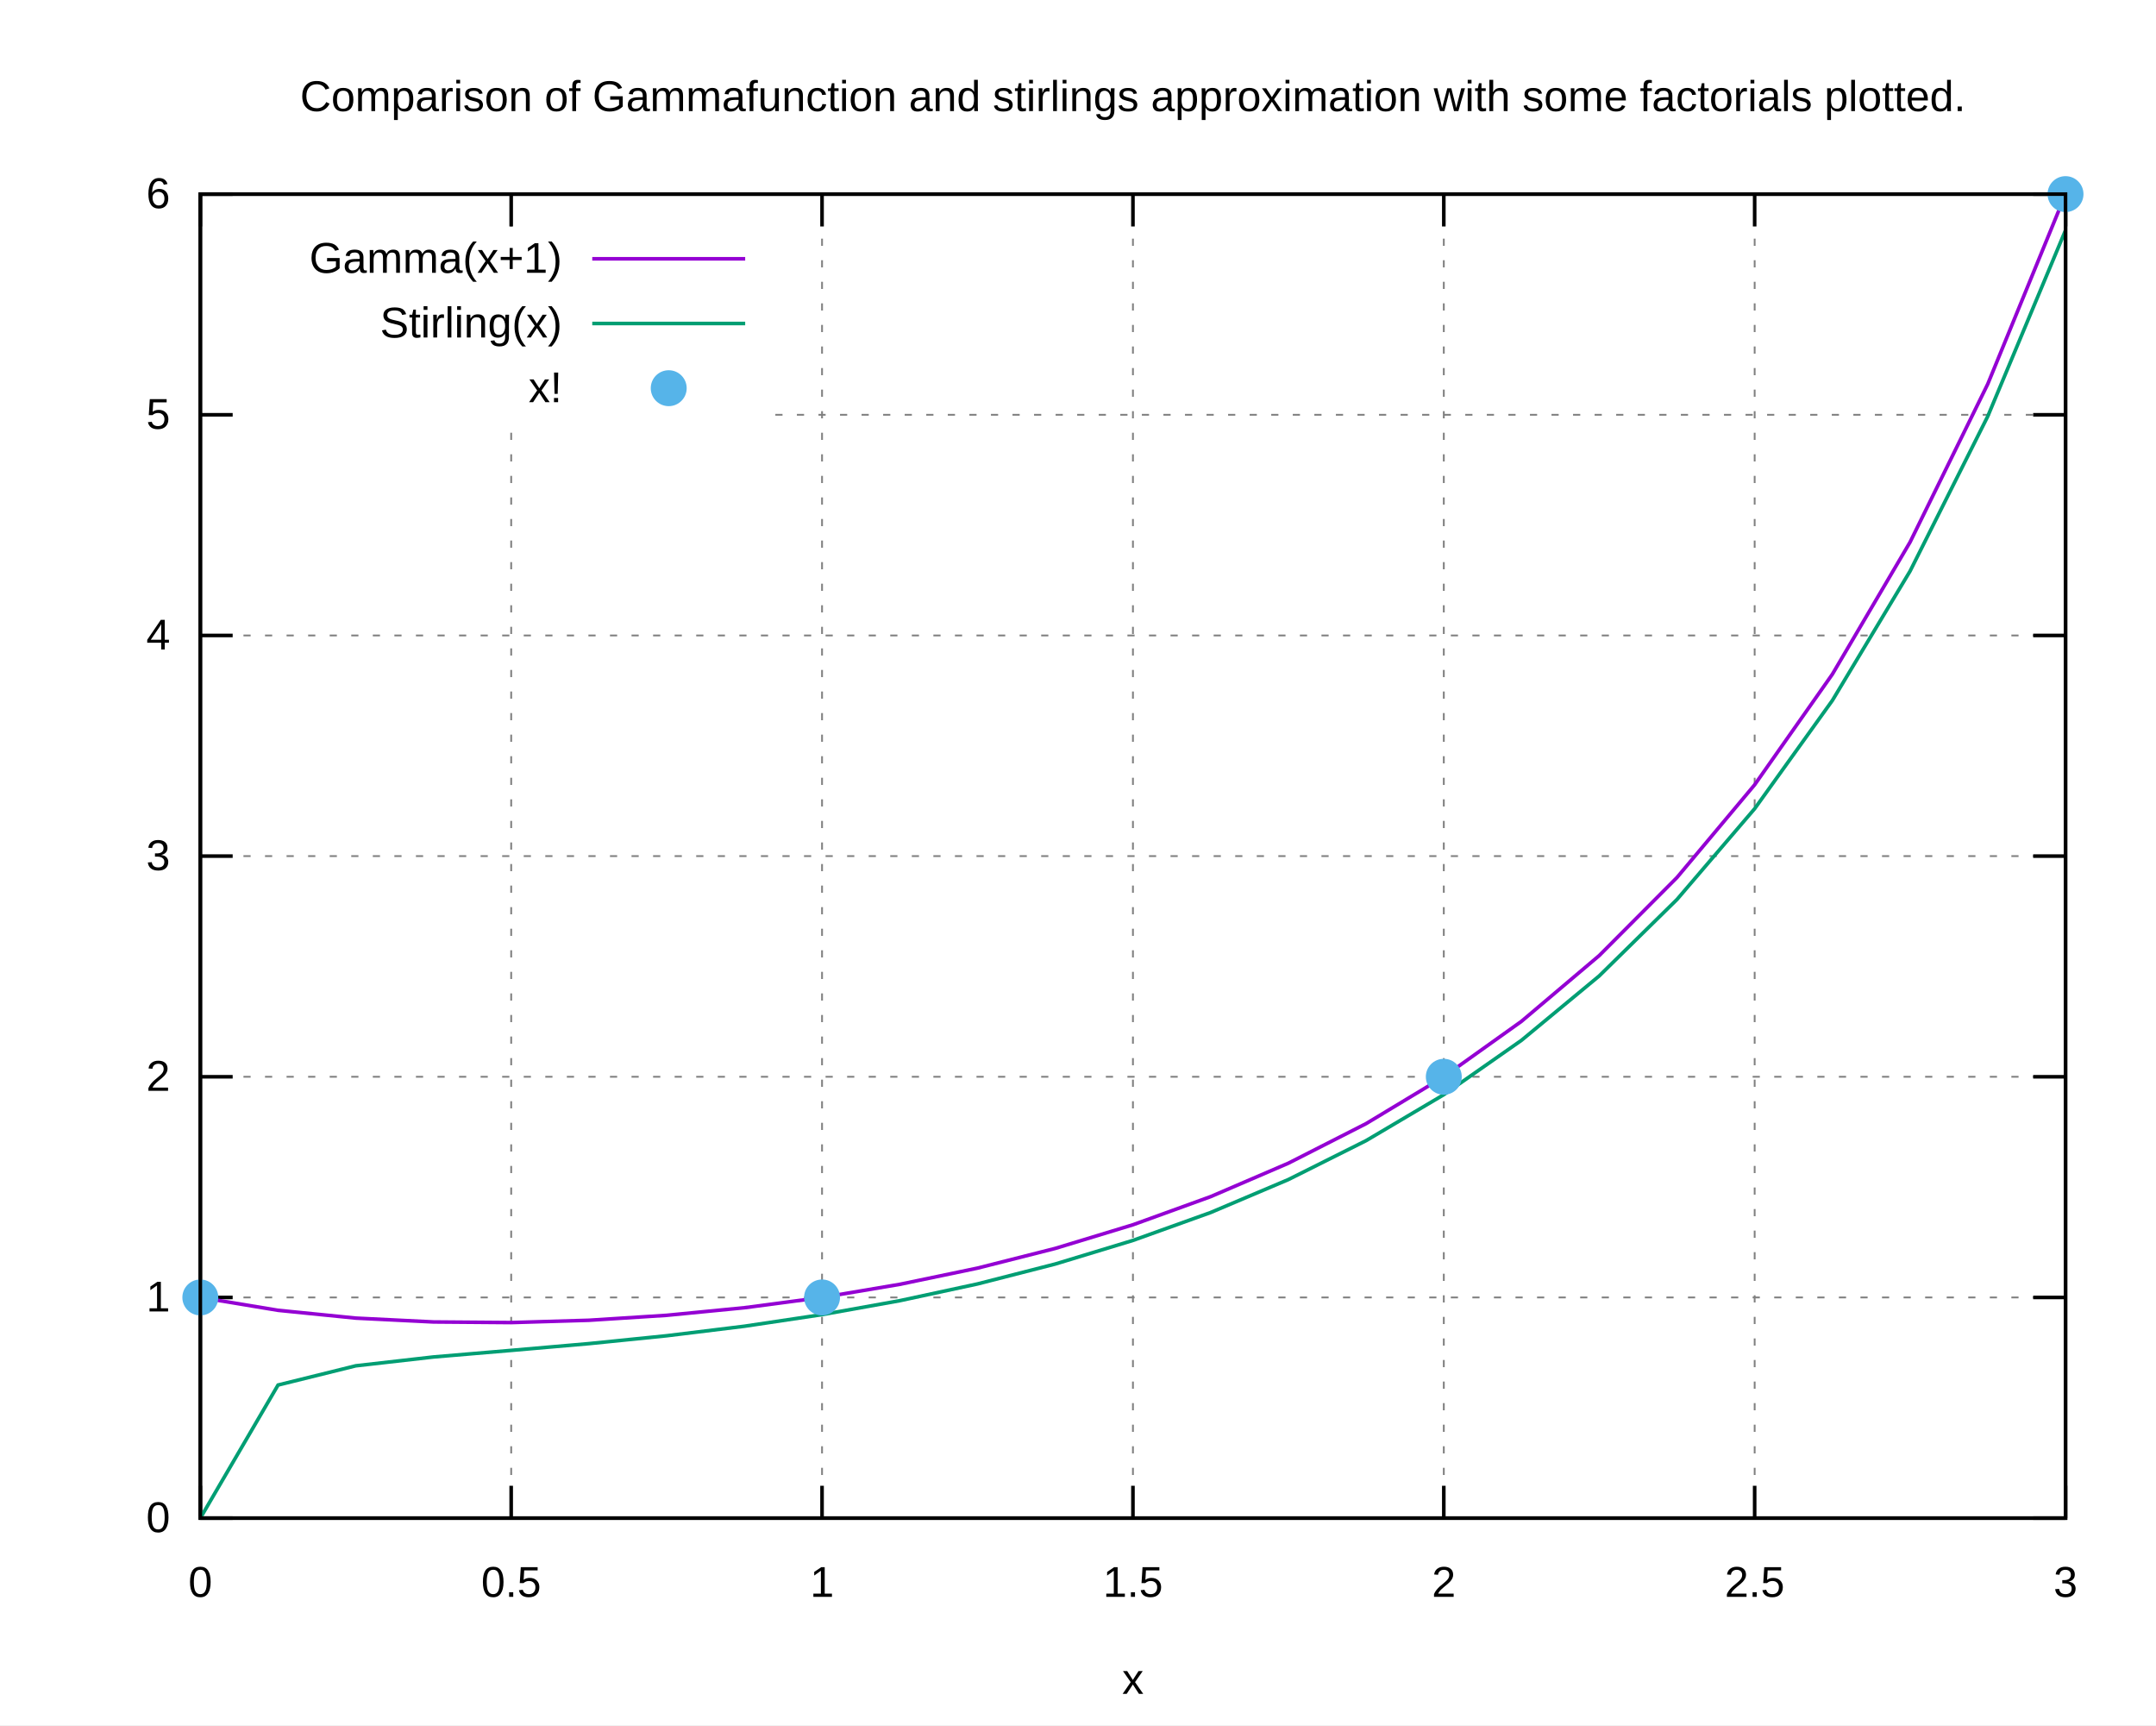
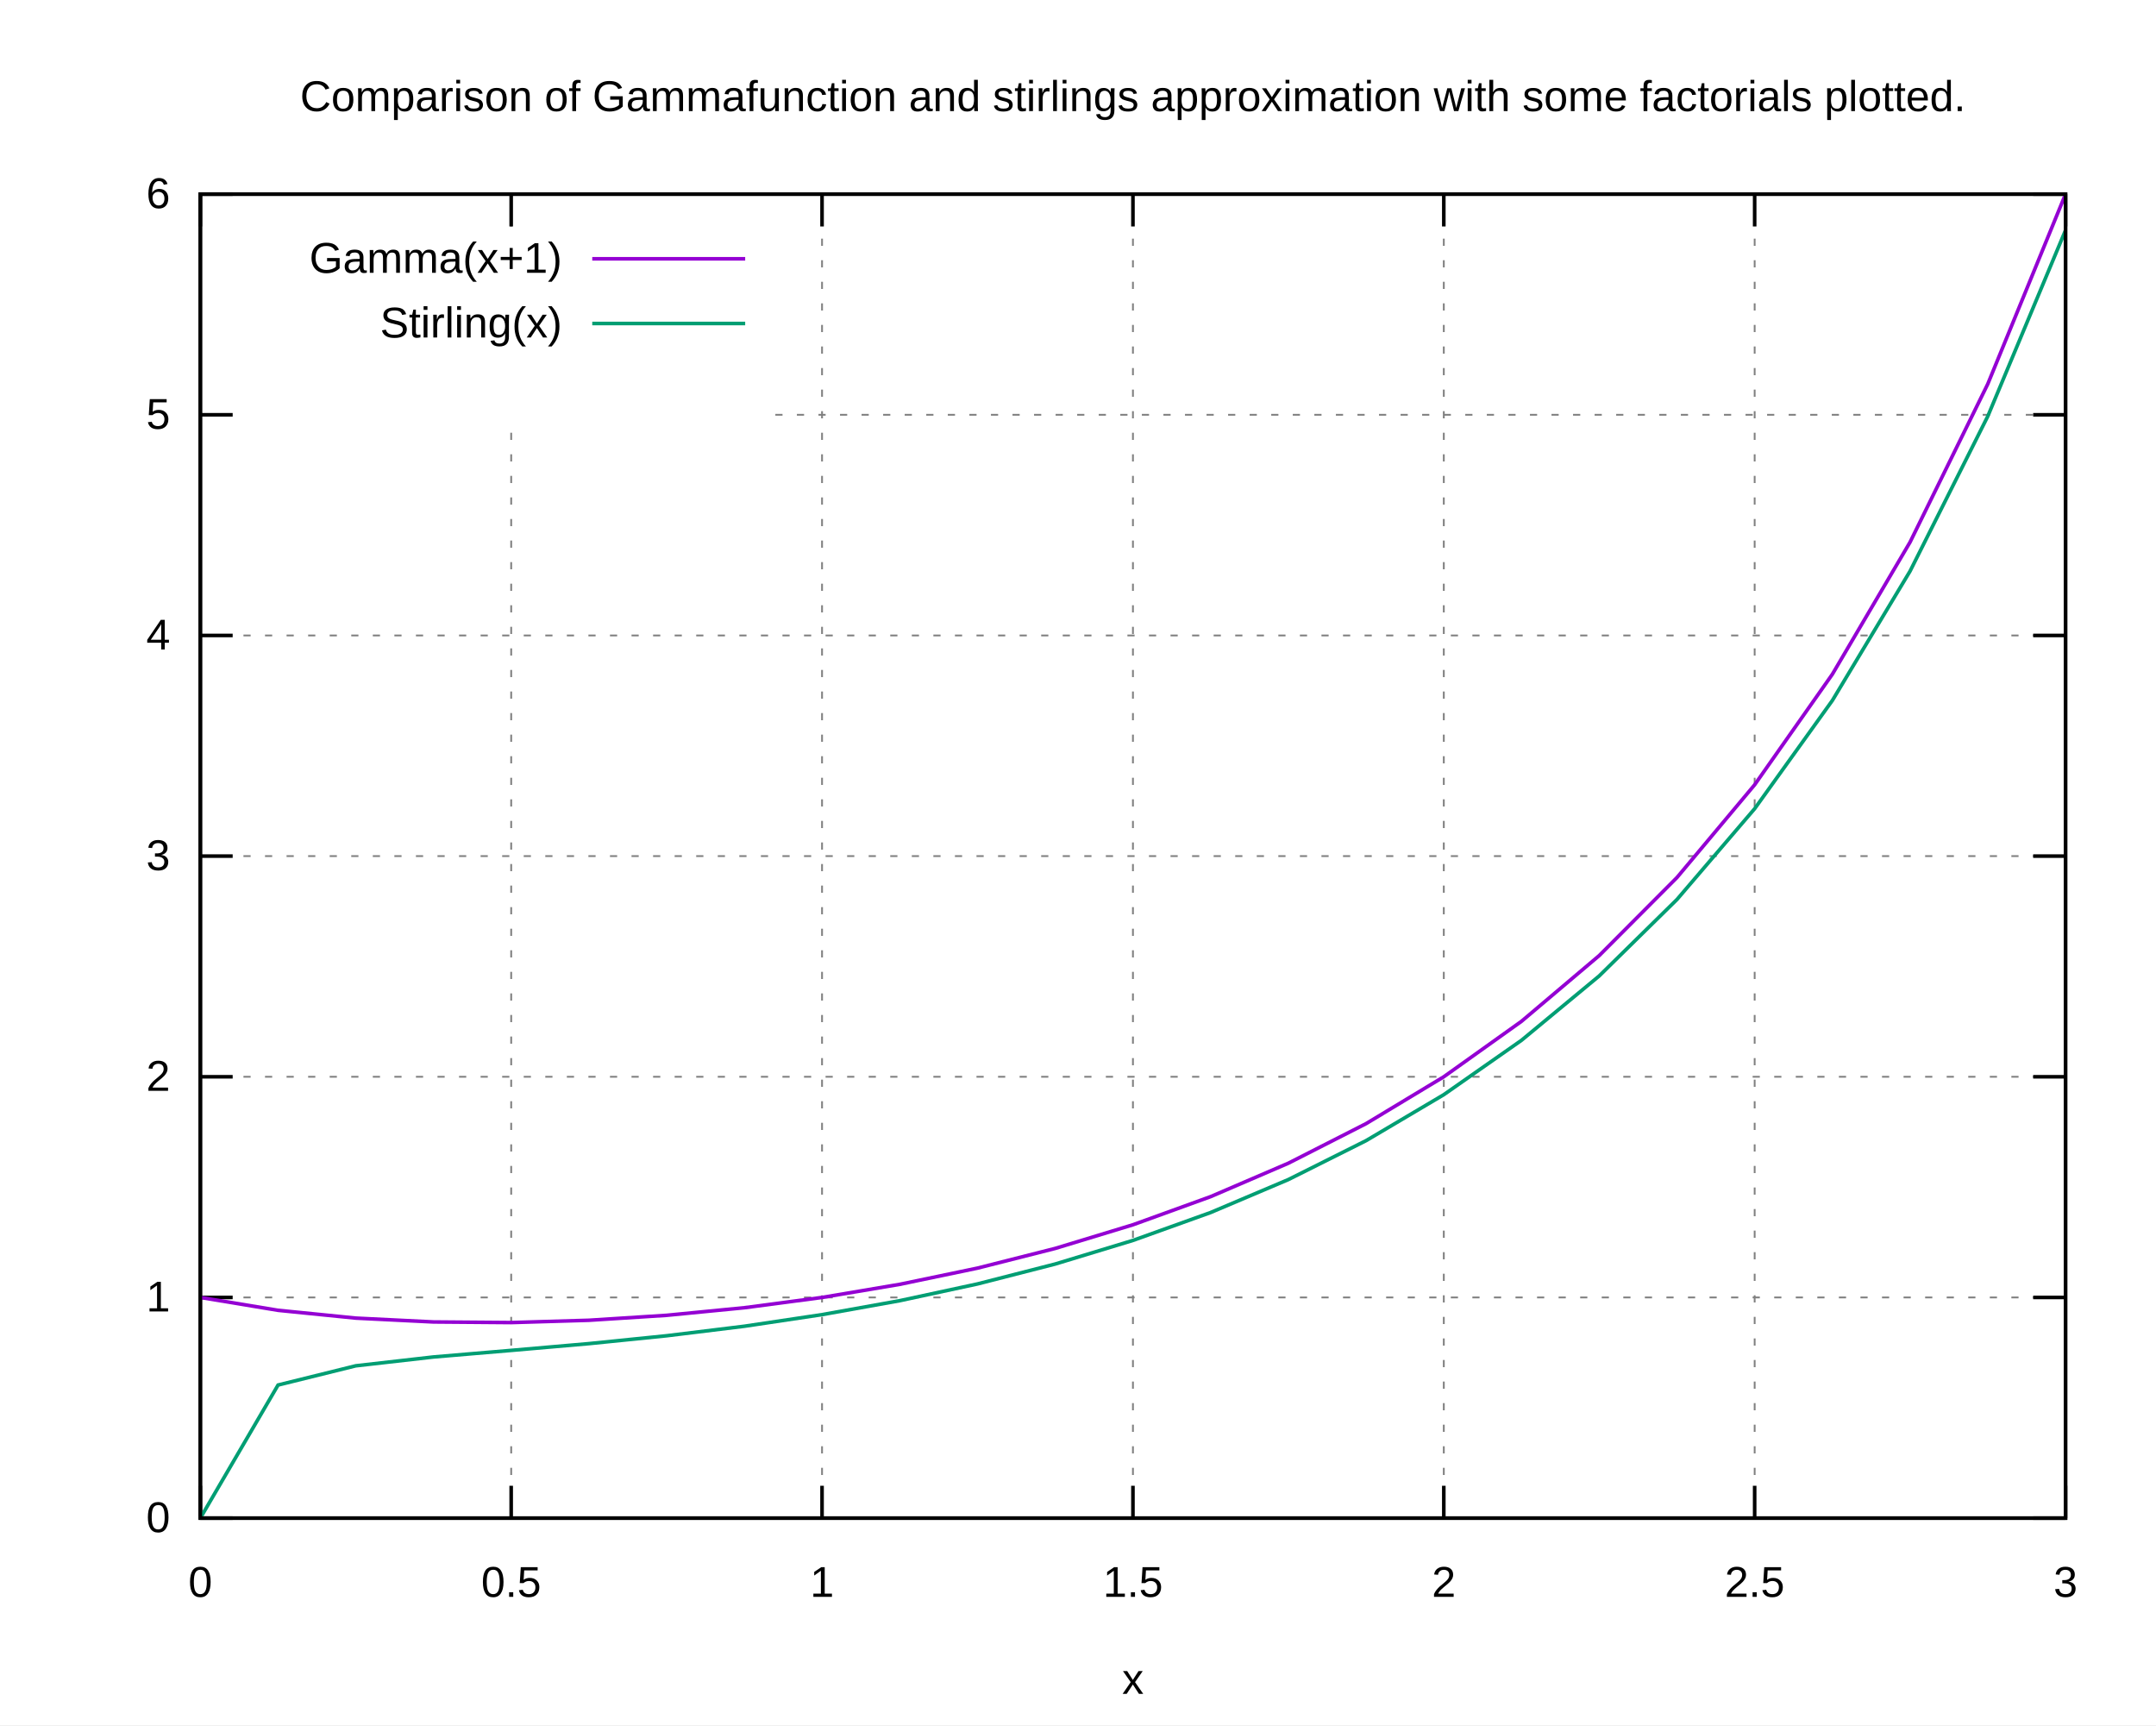
<svg xmlns="http://www.w3.org/2000/svg" xmlns:xlink="http://www.w3.org/1999/xlink" width="600" height="480" viewBox="0 0 600 480">
  <g id="gnuplot_canvas">
    <rect x="0" y="0" width="600" height="480" fill="#ffffff" />
    <defs>
      <circle id="gpDot" r="0.5" stroke-width="0.5" stroke="currentColor" />
      <path id="gpPt0" stroke-width="0.222" stroke="currentColor" d="M-1,0 h2 M0,-1 v2" />
      <path id="gpPt1" stroke-width="0.222" stroke="currentColor" d="M-1,-1 L1,1 M1,-1 L-1,1" />
      <path id="gpPt2" stroke-width="0.222" stroke="currentColor" d="M-1,0 L1,0 M0,-1 L0,1 M-1,-1 L1,1 M-1,1 L1,-1" />
      <rect id="gpPt3" stroke-width="0.222" stroke="currentColor" x="-1" y="-1" width="2" height="2" />
      <rect id="gpPt4" stroke-width="0.222" stroke="currentColor" fill="currentColor" x="-1" y="-1" width="2" height="2" />
      <circle id="gpPt5" stroke-width="0.222" stroke="currentColor" cx="0" cy="0" r="1" />
      <use xlink:href="#gpPt5" id="gpPt6" fill="currentColor" stroke="none" />
      <path id="gpPt7" stroke-width="0.222" stroke="currentColor" d="M0,-1.33 L-1.33,0.67 L1.33,0.67 z" />
      <use xlink:href="#gpPt7" id="gpPt8" fill="currentColor" stroke="none" />
      <use xlink:href="#gpPt7" id="gpPt9" stroke="currentColor" transform="rotate(180)" />
      <use xlink:href="#gpPt9" id="gpPt10" fill="currentColor" stroke="none" />
      <use xlink:href="#gpPt3" id="gpPt11" stroke="currentColor" transform="rotate(45)" />
      <use xlink:href="#gpPt11" id="gpPt12" fill="currentColor" stroke="none" />
      <path id="gpPt13" stroke-width="0.222" stroke="currentColor" d="M0,1.330 L1.265,0.411 L0.782,-1.067 L-0.782,-1.076 L-1.265,0.411 z" />
      <use xlink:href="#gpPt13" id="gpPt14" fill="currentColor" stroke="none" />
      <filter id="textbox" filterUnits="objectBoundingBox" x="0" y="0" height="1" width="1">
        <feFlood flood-color="#FFFFFF" flood-opacity="1" result="bgnd" />
        <feComposite in="SourceGraphic" in2="bgnd" operator="atop" />
      </filter>
      <filter id="greybox" filterUnits="objectBoundingBox" x="0" y="0" height="1" width="1">
        <feFlood flood-color="lightgrey" flood-opacity="1" result="grey" />
        <feComposite in="SourceGraphic" in2="grey" operator="atop" />
      </filter>
    </defs>
    <g fill="none" color="#FFFFFF" stroke="currentColor" stroke-width="1.00" stroke-linecap="butt" stroke-linejoin="miter">
</g>
    <g fill="none" color="black" stroke="currentColor" stroke-width="1.00" stroke-linecap="butt" stroke-linejoin="miter">
</g>
    <g fill="none" color="black" stroke="black" stroke-width="0.50" stroke-linecap="butt" stroke-linejoin="miter">
</g>
    <g fill="none" color="gray" stroke="currentColor" stroke-width="0.50" stroke-linecap="butt" stroke-linejoin="miter">
      <path stroke="gray" stroke-dasharray="2,4" class="gridline" d="M55.75,422.40 L574.82,422.40  " />
    </g>
    <g fill="none" color="gray" stroke="gray" stroke-width="1.00" stroke-linecap="butt" stroke-linejoin="miter">
</g>
    <g fill="none" color="black" stroke="currentColor" stroke-width="1.00" stroke-linecap="butt" stroke-linejoin="miter">
      <path stroke="black" d="M55.75,422.40 L64.75,422.40 M574.82,422.40 L565.82,422.40  " />
      <g transform="translate(47.36,426.30)" stroke="none" fill="black" font-family="Arial" font-size="12.00" text-anchor="end">
        <text>
          <tspan font-family="Arial"> 0</tspan>
        </text>
      </g>
    </g>
    <g fill="none" color="black" stroke="currentColor" stroke-width="1.00" stroke-linecap="butt" stroke-linejoin="miter">
</g>
    <g fill="none" color="black" stroke="black" stroke-width="0.50" stroke-linecap="butt" stroke-linejoin="miter">
</g>
    <g fill="none" color="gray" stroke="currentColor" stroke-width="0.50" stroke-linecap="butt" stroke-linejoin="miter">
      <path stroke="gray" stroke-dasharray="2,4" class="gridline" d="M55.75,361.00 L574.82,361.00  " />
    </g>
    <g fill="none" color="gray" stroke="gray" stroke-width="1.00" stroke-linecap="butt" stroke-linejoin="miter">
</g>
    <g fill="none" color="black" stroke="currentColor" stroke-width="1.00" stroke-linecap="butt" stroke-linejoin="miter">
      <path stroke="black" d="M55.75,361.00 L64.75,361.00 M574.82,361.00 L565.82,361.00  " />
      <g transform="translate(47.36,364.90)" stroke="none" fill="black" font-family="Arial" font-size="12.00" text-anchor="end">
        <text>
          <tspan font-family="Arial"> 1</tspan>
        </text>
      </g>
    </g>
    <g fill="none" color="black" stroke="currentColor" stroke-width="1.00" stroke-linecap="butt" stroke-linejoin="miter">
</g>
    <g fill="none" color="black" stroke="black" stroke-width="0.50" stroke-linecap="butt" stroke-linejoin="miter">
</g>
    <g fill="none" color="gray" stroke="currentColor" stroke-width="0.50" stroke-linecap="butt" stroke-linejoin="miter">
      <path stroke="gray" stroke-dasharray="2,4" class="gridline" d="M55.75,299.60 L574.82,299.60  " />
    </g>
    <g fill="none" color="gray" stroke="gray" stroke-width="1.00" stroke-linecap="butt" stroke-linejoin="miter">
</g>
    <g fill="none" color="black" stroke="currentColor" stroke-width="1.00" stroke-linecap="butt" stroke-linejoin="miter">
      <path stroke="black" d="M55.75,299.60 L64.75,299.60 M574.82,299.60 L565.82,299.60  " />
      <g transform="translate(47.36,303.50)" stroke="none" fill="black" font-family="Arial" font-size="12.00" text-anchor="end">
        <text>
          <tspan font-family="Arial"> 2</tspan>
        </text>
      </g>
    </g>
    <g fill="none" color="black" stroke="currentColor" stroke-width="1.00" stroke-linecap="butt" stroke-linejoin="miter">
</g>
    <g fill="none" color="black" stroke="black" stroke-width="0.50" stroke-linecap="butt" stroke-linejoin="miter">
</g>
    <g fill="none" color="gray" stroke="currentColor" stroke-width="0.50" stroke-linecap="butt" stroke-linejoin="miter">
      <path stroke="gray" stroke-dasharray="2,4" class="gridline" d="M55.75,238.20 L574.82,238.20  " />
    </g>
    <g fill="none" color="gray" stroke="gray" stroke-width="1.00" stroke-linecap="butt" stroke-linejoin="miter">
</g>
    <g fill="none" color="black" stroke="currentColor" stroke-width="1.00" stroke-linecap="butt" stroke-linejoin="miter">
      <path stroke="black" d="M55.75,238.20 L64.75,238.20 M574.82,238.20 L565.82,238.20  " />
      <g transform="translate(47.36,242.10)" stroke="none" fill="black" font-family="Arial" font-size="12.00" text-anchor="end">
        <text>
          <tspan font-family="Arial"> 3</tspan>
        </text>
      </g>
    </g>
    <g fill="none" color="black" stroke="currentColor" stroke-width="1.00" stroke-linecap="butt" stroke-linejoin="miter">
</g>
    <g fill="none" color="black" stroke="black" stroke-width="0.50" stroke-linecap="butt" stroke-linejoin="miter">
</g>
    <g fill="none" color="gray" stroke="currentColor" stroke-width="0.50" stroke-linecap="butt" stroke-linejoin="miter">
      <path stroke="gray" stroke-dasharray="2,4" class="gridline" d="M55.75,176.81 L574.82,176.81  " />
    </g>
    <g fill="none" color="gray" stroke="gray" stroke-width="1.00" stroke-linecap="butt" stroke-linejoin="miter">
</g>
    <g fill="none" color="black" stroke="currentColor" stroke-width="1.00" stroke-linecap="butt" stroke-linejoin="miter">
      <path stroke="black" d="M55.75,176.81 L64.75,176.81 M574.82,176.81 L565.82,176.81  " />
      <g transform="translate(47.36,180.71)" stroke="none" fill="black" font-family="Arial" font-size="12.00" text-anchor="end">
        <text>
          <tspan font-family="Arial"> 4</tspan>
        </text>
      </g>
    </g>
    <g fill="none" color="black" stroke="currentColor" stroke-width="1.00" stroke-linecap="butt" stroke-linejoin="miter">
</g>
    <g fill="none" color="black" stroke="black" stroke-width="0.50" stroke-linecap="butt" stroke-linejoin="miter">
</g>
    <g fill="none" color="gray" stroke="currentColor" stroke-width="0.50" stroke-linecap="butt" stroke-linejoin="miter">
      <path stroke="gray" stroke-dasharray="2,4" class="gridline" d="M55.75,115.41 L64.14,115.41 M215.77,115.41 L574.82,115.41  " />
    </g>
    <g fill="none" color="gray" stroke="gray" stroke-width="1.00" stroke-linecap="butt" stroke-linejoin="miter">
</g>
    <g fill="none" color="black" stroke="currentColor" stroke-width="1.00" stroke-linecap="butt" stroke-linejoin="miter">
      <path stroke="black" d="M55.75,115.41 L64.75,115.41 M574.82,115.41 L565.82,115.41  " />
      <g transform="translate(47.36,119.31)" stroke="none" fill="black" font-family="Arial" font-size="12.00" text-anchor="end">
        <text>
          <tspan font-family="Arial"> 5</tspan>
        </text>
      </g>
    </g>
    <g fill="none" color="black" stroke="currentColor" stroke-width="1.00" stroke-linecap="butt" stroke-linejoin="miter">
</g>
    <g fill="none" color="black" stroke="black" stroke-width="0.50" stroke-linecap="butt" stroke-linejoin="miter">
</g>
    <g fill="none" color="gray" stroke="currentColor" stroke-width="0.50" stroke-linecap="butt" stroke-linejoin="miter">
      <path stroke="gray" stroke-dasharray="2,4" class="gridline" d="M55.75,54.01 L574.82,54.01  " />
    </g>
    <g fill="none" color="gray" stroke="gray" stroke-width="1.00" stroke-linecap="butt" stroke-linejoin="miter">
</g>
    <g fill="none" color="black" stroke="currentColor" stroke-width="1.00" stroke-linecap="butt" stroke-linejoin="miter">
      <path stroke="black" d="M55.75,54.01 L64.75,54.01 M574.82,54.01 L565.82,54.01  " />
      <g transform="translate(47.36,57.91)" stroke="none" fill="black" font-family="Arial" font-size="12.00" text-anchor="end">
        <text>
          <tspan font-family="Arial"> 6</tspan>
        </text>
      </g>
    </g>
    <g fill="none" color="black" stroke="currentColor" stroke-width="1.00" stroke-linecap="butt" stroke-linejoin="miter">
</g>
    <g fill="none" color="black" stroke="black" stroke-width="0.50" stroke-linecap="butt" stroke-linejoin="miter">
</g>
    <g fill="none" color="gray" stroke="currentColor" stroke-width="0.50" stroke-linecap="butt" stroke-linejoin="miter">
      <path stroke="gray" stroke-dasharray="2,4" class="gridline" d="M55.75,422.40 L55.75,54.01  " />
    </g>
    <g fill="none" color="gray" stroke="gray" stroke-width="1.00" stroke-linecap="butt" stroke-linejoin="miter">
</g>
    <g fill="none" color="black" stroke="currentColor" stroke-width="1.00" stroke-linecap="butt" stroke-linejoin="miter">
      <path stroke="black" d="M55.75,422.40 L55.75,413.40 M55.75,54.01 L55.75,63.01  " />
      <g transform="translate(55.75,444.30)" stroke="none" fill="black" font-family="Arial" font-size="12.00" text-anchor="middle">
        <text>
          <tspan font-family="Arial"> 0</tspan>
        </text>
      </g>
    </g>
    <g fill="none" color="black" stroke="currentColor" stroke-width="1.00" stroke-linecap="butt" stroke-linejoin="miter">
</g>
    <g fill="none" color="black" stroke="black" stroke-width="0.50" stroke-linecap="butt" stroke-linejoin="miter">
</g>
    <g fill="none" color="gray" stroke="currentColor" stroke-width="0.50" stroke-linecap="butt" stroke-linejoin="miter">
      <path stroke="gray" stroke-dasharray="2,4" class="gridline" d="M142.26,422.40 L142.26,117.01 M142.26,63.01 L142.26,54.01  " />
    </g>
    <g fill="none" color="gray" stroke="gray" stroke-width="1.00" stroke-linecap="butt" stroke-linejoin="miter">
</g>
    <g fill="none" color="black" stroke="currentColor" stroke-width="1.00" stroke-linecap="butt" stroke-linejoin="miter">
      <path stroke="black" d="M142.26,422.40 L142.26,413.40 M142.26,54.01 L142.26,63.01  " />
      <g transform="translate(142.26,444.30)" stroke="none" fill="black" font-family="Arial" font-size="12.00" text-anchor="middle">
        <text>
          <tspan font-family="Arial"> 0.5</tspan>
        </text>
      </g>
    </g>
    <g fill="none" color="black" stroke="currentColor" stroke-width="1.00" stroke-linecap="butt" stroke-linejoin="miter">
</g>
    <g fill="none" color="black" stroke="black" stroke-width="0.50" stroke-linecap="butt" stroke-linejoin="miter">
</g>
    <g fill="none" color="gray" stroke="currentColor" stroke-width="0.50" stroke-linecap="butt" stroke-linejoin="miter">
      <path stroke="gray" stroke-dasharray="2,4" class="gridline" d="M228.77,422.40 L228.77,54.01  " />
    </g>
    <g fill="none" color="gray" stroke="gray" stroke-width="1.00" stroke-linecap="butt" stroke-linejoin="miter">
</g>
    <g fill="none" color="black" stroke="currentColor" stroke-width="1.00" stroke-linecap="butt" stroke-linejoin="miter">
      <path stroke="black" d="M228.77,422.40 L228.77,413.40 M228.77,54.01 L228.77,63.01  " />
      <g transform="translate(228.77,444.30)" stroke="none" fill="black" font-family="Arial" font-size="12.00" text-anchor="middle">
        <text>
          <tspan font-family="Arial"> 1</tspan>
        </text>
      </g>
    </g>
    <g fill="none" color="black" stroke="currentColor" stroke-width="1.00" stroke-linecap="butt" stroke-linejoin="miter">
</g>
    <g fill="none" color="black" stroke="black" stroke-width="0.50" stroke-linecap="butt" stroke-linejoin="miter">
</g>
    <g fill="none" color="gray" stroke="currentColor" stroke-width="0.50" stroke-linecap="butt" stroke-linejoin="miter">
      <path stroke="gray" stroke-dasharray="2,4" class="gridline" d="M315.29,422.40 L315.29,54.01  " />
    </g>
    <g fill="none" color="gray" stroke="gray" stroke-width="1.00" stroke-linecap="butt" stroke-linejoin="miter">
</g>
    <g fill="none" color="black" stroke="currentColor" stroke-width="1.00" stroke-linecap="butt" stroke-linejoin="miter">
      <path stroke="black" d="M315.29,422.40 L315.29,413.40 M315.29,54.01 L315.29,63.01  " />
      <g transform="translate(315.29,444.30)" stroke="none" fill="black" font-family="Arial" font-size="12.00" text-anchor="middle">
        <text>
          <tspan font-family="Arial"> 1.5</tspan>
        </text>
      </g>
    </g>
    <g fill="none" color="black" stroke="currentColor" stroke-width="1.00" stroke-linecap="butt" stroke-linejoin="miter">
</g>
    <g fill="none" color="black" stroke="black" stroke-width="0.50" stroke-linecap="butt" stroke-linejoin="miter">
</g>
    <g fill="none" color="gray" stroke="currentColor" stroke-width="0.50" stroke-linecap="butt" stroke-linejoin="miter">
      <path stroke="gray" stroke-dasharray="2,4" class="gridline" d="M401.80,422.40 L401.80,54.01  " />
    </g>
    <g fill="none" color="gray" stroke="gray" stroke-width="1.00" stroke-linecap="butt" stroke-linejoin="miter">
</g>
    <g fill="none" color="black" stroke="currentColor" stroke-width="1.00" stroke-linecap="butt" stroke-linejoin="miter">
      <path stroke="black" d="M401.80,422.40 L401.80,413.40 M401.80,54.01 L401.80,63.01  " />
      <g transform="translate(401.80,444.30)" stroke="none" fill="black" font-family="Arial" font-size="12.00" text-anchor="middle">
        <text>
          <tspan font-family="Arial"> 2</tspan>
        </text>
      </g>
    </g>
    <g fill="none" color="black" stroke="currentColor" stroke-width="1.00" stroke-linecap="butt" stroke-linejoin="miter">
</g>
    <g fill="none" color="black" stroke="black" stroke-width="0.50" stroke-linecap="butt" stroke-linejoin="miter">
</g>
    <g fill="none" color="gray" stroke="currentColor" stroke-width="0.50" stroke-linecap="butt" stroke-linejoin="miter">
      <path stroke="gray" stroke-dasharray="2,4" class="gridline" d="M488.31,422.40 L488.31,54.01  " />
    </g>
    <g fill="none" color="gray" stroke="gray" stroke-width="1.00" stroke-linecap="butt" stroke-linejoin="miter">
</g>
    <g fill="none" color="black" stroke="currentColor" stroke-width="1.00" stroke-linecap="butt" stroke-linejoin="miter">
      <path stroke="black" d="M488.31,422.40 L488.31,413.40 M488.31,54.01 L488.31,63.01  " />
      <g transform="translate(488.31,444.30)" stroke="none" fill="black" font-family="Arial" font-size="12.00" text-anchor="middle">
        <text>
          <tspan font-family="Arial"> 2.5</tspan>
        </text>
      </g>
    </g>
    <g fill="none" color="black" stroke="currentColor" stroke-width="1.00" stroke-linecap="butt" stroke-linejoin="miter">
</g>
    <g fill="none" color="black" stroke="black" stroke-width="0.50" stroke-linecap="butt" stroke-linejoin="miter">
</g>
    <g fill="none" color="gray" stroke="currentColor" stroke-width="0.50" stroke-linecap="butt" stroke-linejoin="miter">
      <path stroke="gray" stroke-dasharray="2,4" class="gridline" d="M574.82,422.40 L574.82,54.01  " />
    </g>
    <g fill="none" color="gray" stroke="gray" stroke-width="1.00" stroke-linecap="butt" stroke-linejoin="miter">
</g>
    <g fill="none" color="black" stroke="currentColor" stroke-width="1.00" stroke-linecap="butt" stroke-linejoin="miter">
      <path stroke="black" d="M574.82,422.40 L574.82,413.40 M574.82,54.01 L574.82,63.01  " />
      <g transform="translate(574.82,444.30)" stroke="none" fill="black" font-family="Arial" font-size="12.00" text-anchor="middle">
        <text>
          <tspan font-family="Arial"> 3</tspan>
        </text>
      </g>
    </g>
    <g fill="none" color="black" stroke="currentColor" stroke-width="1.00" stroke-linecap="butt" stroke-linejoin="miter">
</g>
    <g fill="none" color="black" stroke="currentColor" stroke-width="1.00" stroke-linecap="butt" stroke-linejoin="miter">
      <path stroke="black" d="M55.75,54.01 L55.75,422.40 L574.82,422.40 L574.82,54.01 L55.75,54.01 Z  " />
    </g>
    <g fill="none" color="black" stroke="currentColor" stroke-width="1.00" stroke-linecap="butt" stroke-linejoin="miter">
      <g transform="translate(19.18,238.21) rotate(270)" stroke="none" fill="black" font-family="Arial" font-size="12.00" text-anchor="middle">
        <text>
          <tspan font-family="Arial"> </tspan>
        </text>
      </g>
    </g>
    <g fill="none" color="black" stroke="currentColor" stroke-width="1.00" stroke-linecap="butt" stroke-linejoin="miter">
      <g transform="translate(315.28,471.30)" stroke="none" fill="black" font-family="Arial" font-size="12.00" text-anchor="middle">
        <text>
          <tspan font-family="Arial">x</tspan>
        </text>
      </g>
    </g>
    <g fill="none" color="black" stroke="currentColor" stroke-width="1.00" stroke-linecap="butt" stroke-linejoin="miter">
</g>
    <g id="gnuplot_plot_1">
      <g fill="none" color="black" stroke="currentColor" stroke-width="1.00" stroke-linecap="butt" stroke-linejoin="miter">
        <g transform="translate(156.43,75.91)" stroke="none" fill="black" font-family="Arial" font-size="12.00" text-anchor="end">
          <text>
            <tspan font-family="Arial">Gamma(x+1)</tspan>
          </text>
        </g>
      </g>
      <g fill="none" color="black" stroke="currentColor" stroke-width="1.00" stroke-linecap="butt" stroke-linejoin="miter">
        <path stroke="rgb(148,   0, 211)" d="M164.82,72.01 L207.38,72.01 M55.75,361.00 L77.38,364.58 L99.01,366.75 L120.63,367.82 L142.26,367.99 L163.89,367.35   L185.52,365.97 L207.15,363.86 L228.77,361.00 L250.40,357.35 L272.03,352.84 L293.66,347.36 L315.29,340.78 L336.91,332.95   L358.54,323.65 L380.17,312.64 L401.80,299.60 L423.42,284.17 L445.05,265.88 L466.68,244.17 L488.31,218.35 L509.94,187.59   L531.56,150.84 L553.19,106.83 L574.82,54.01  " />
      </g>
    </g>
    <g id="gnuplot_plot_2">
      <g fill="none" color="black" stroke="currentColor" stroke-width="1.00" stroke-linecap="butt" stroke-linejoin="miter">
        <g transform="translate(156.43,93.91)" stroke="none" fill="black" font-family="Arial" font-size="12.00" text-anchor="end">
          <text>
            <tspan font-family="Arial">Stirling(x)</tspan>
          </text>
        </g>
      </g>
      <g fill="none" color="black" stroke="currentColor" stroke-width="1.00" stroke-linecap="butt" stroke-linejoin="miter">
        <path stroke="rgb(  0, 158, 115)" d="M164.82,90.01 L207.38,90.01 M55.75,422.40 L77.38,385.37 L99.01,380.02 L120.63,377.56 L142.26,375.73 L163.89,373.85   L185.52,371.66 L207.15,369.01 L228.77,365.78 L250.40,361.90 L272.03,357.24 L293.66,351.70 L315.29,345.13 L336.91,337.37   L358.54,328.20 L380.17,317.37 L401.80,304.58 L423.42,289.45 L445.05,271.54 L466.68,250.28 L488.31,225.01 L509.94,194.89   L531.56,158.91 L553.19,115.81 L574.82,64.07  " />
      </g>
    </g>
    <g id="gnuplot_plot_3">
      <g fill="none" color="black" stroke="currentColor" stroke-width="1.00" stroke-linecap="butt" stroke-linejoin="miter">
-         <g transform="translate(156.43,111.91)" stroke="none" fill="black" font-family="Arial" font-size="12.00" text-anchor="end">
-           <text>
-             <tspan font-family="Arial">x!</tspan>
-           </text>
-         </g>
-       </g>
-       <g fill="none" color="black" stroke="currentColor" stroke-width="1.00" stroke-linecap="butt" stroke-linejoin="miter">
-         <use xlink:href="#gpPt6" transform="translate(55.75,361.00) scale(4.50)" color="rgb( 86, 180, 233)" />
-         <use xlink:href="#gpPt6" transform="translate(228.77,361.00) scale(4.50)" color="rgb( 86, 180, 233)" />
-         <use xlink:href="#gpPt6" transform="translate(401.80,299.60) scale(4.50)" color="rgb( 86, 180, 233)" />
-         <use xlink:href="#gpPt6" transform="translate(574.82,54.01) scale(4.50)" color="rgb( 86, 180, 233)" />
-         <use xlink:href="#gpPt6" transform="translate(186.10,108.01) scale(4.50)" color="rgb( 86, 180, 233)" />
-       </g>
+ </g>
    </g>
    <g fill="none" color="#FFFFFF" stroke="rgb( 86, 180, 233)" stroke-width="2.00" stroke-linecap="butt" stroke-linejoin="miter">
</g>
    <g fill="none" color="black" stroke="currentColor" stroke-width="2.00" stroke-linecap="butt" stroke-linejoin="miter">
</g>
    <g fill="none" color="black" stroke="black" stroke-width="1.00" stroke-linecap="butt" stroke-linejoin="miter">
</g>
    <g fill="none" color="black" stroke="currentColor" stroke-width="1.00" stroke-linecap="butt" stroke-linejoin="miter">
      <path stroke="black" d="M55.75,54.01 L55.75,422.40 L574.82,422.40 L574.82,54.01 L55.75,54.01 Z  " />
    </g>
    <g fill="none" color="black" stroke="currentColor" stroke-width="1.00" stroke-linecap="butt" stroke-linejoin="miter">
      <g transform="translate(315.28,30.91)" stroke="none" fill="black" font-family="Arial" font-size="12.00" text-anchor="middle">
        <text>
          <tspan font-family="Arial">Comparison of Gammafunction and stirlings approximation with some factorials plotted.</tspan>
        </text>
      </g>
    </g>
    <g fill="none" color="black" stroke="currentColor" stroke-width="1.00" stroke-linecap="butt" stroke-linejoin="miter">
</g>
  </g>
</svg>
